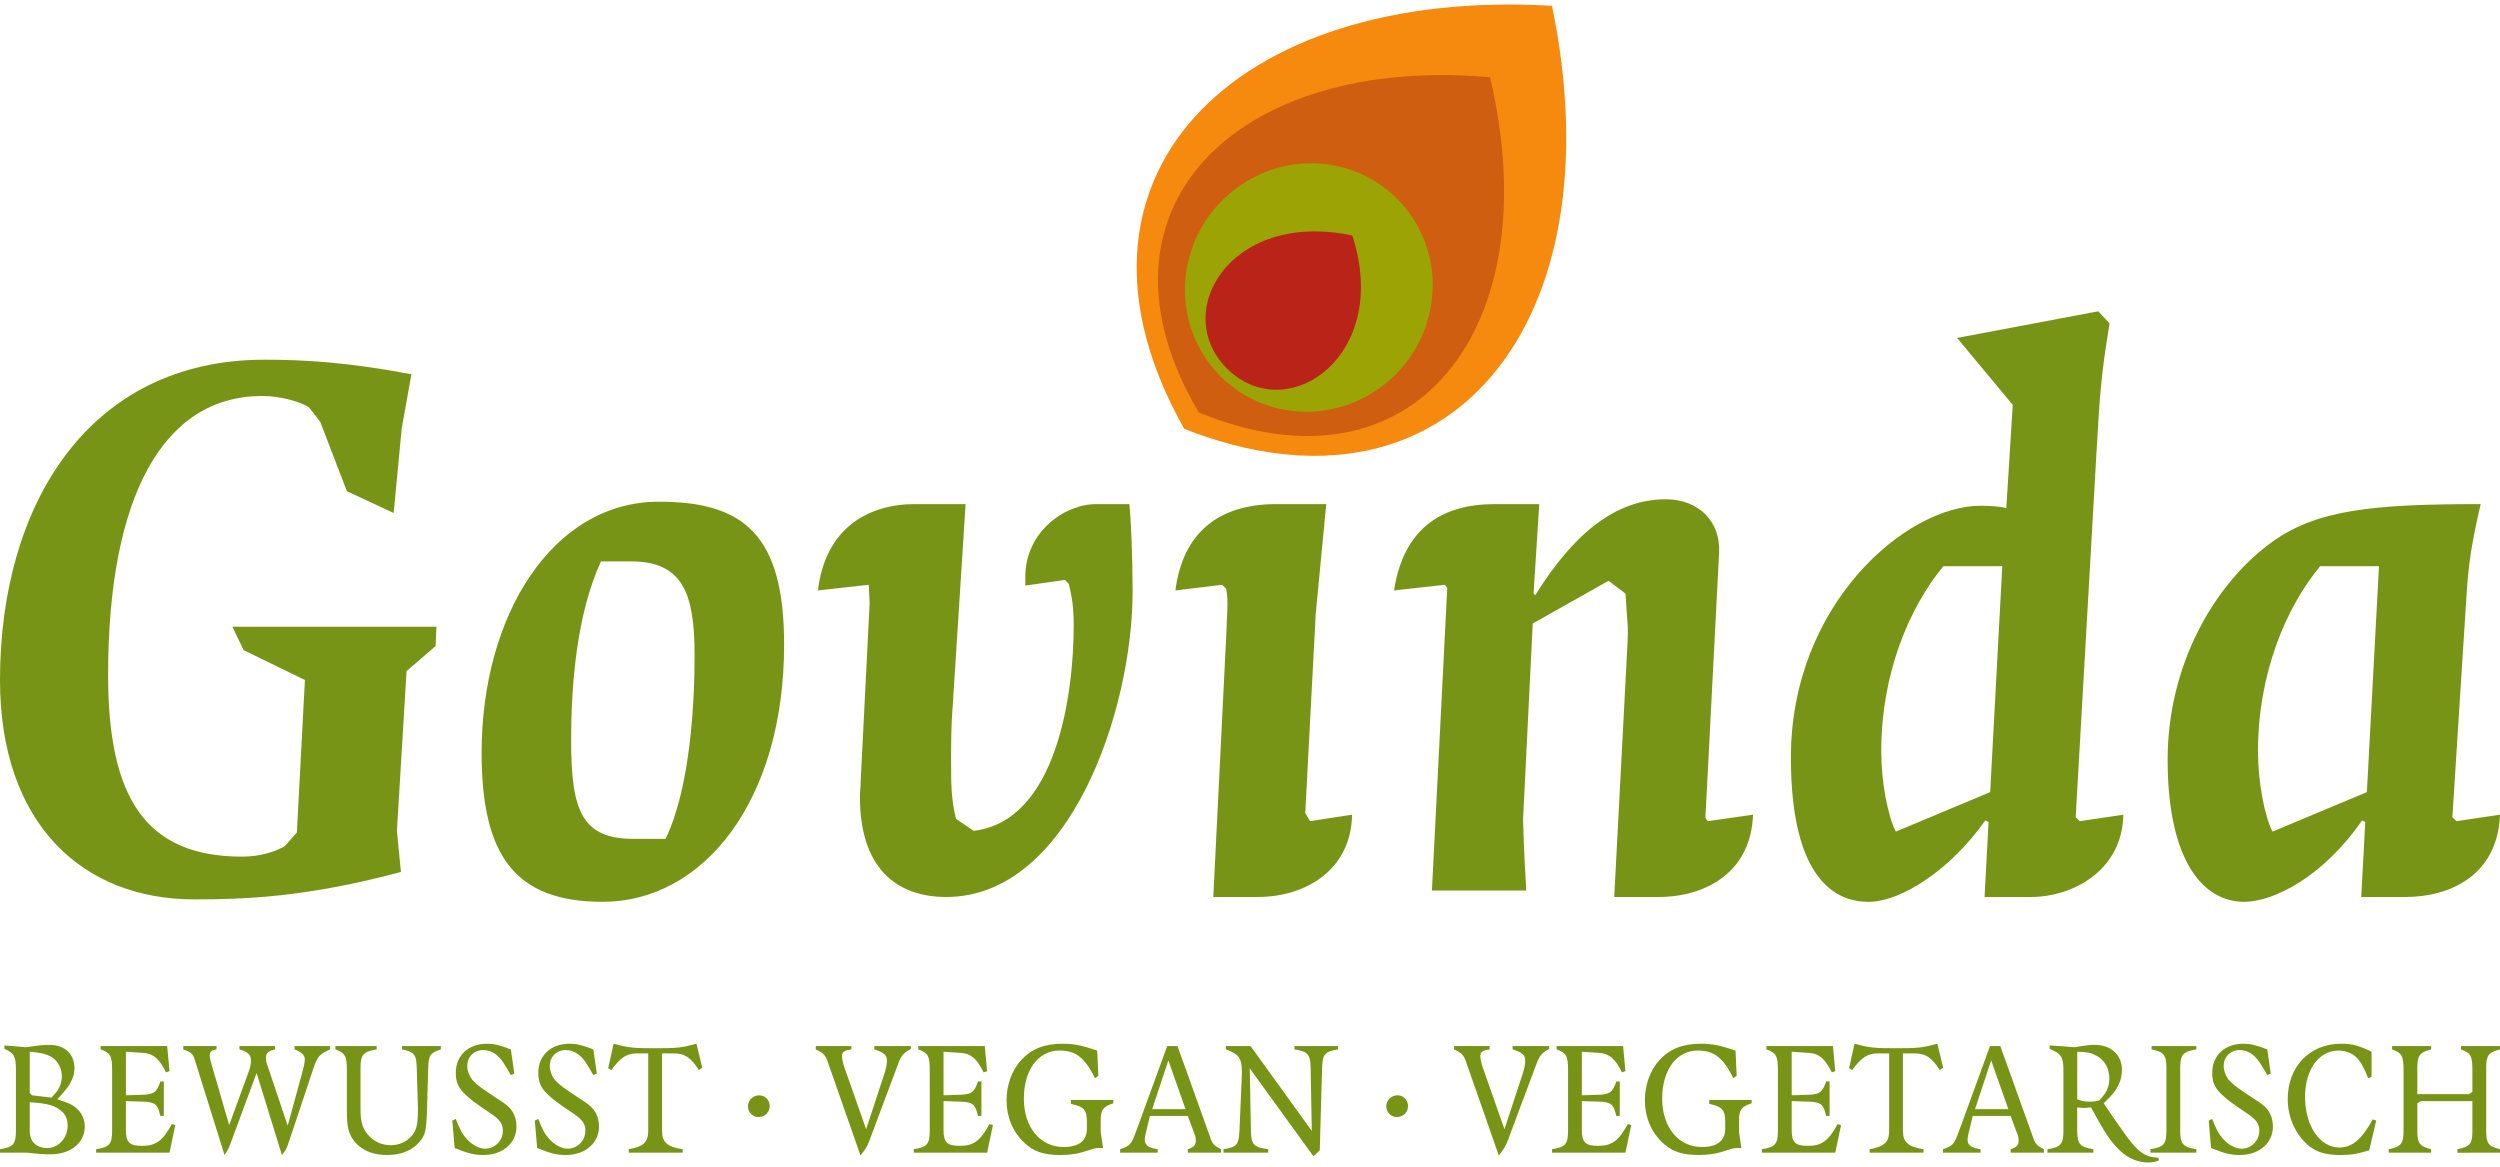
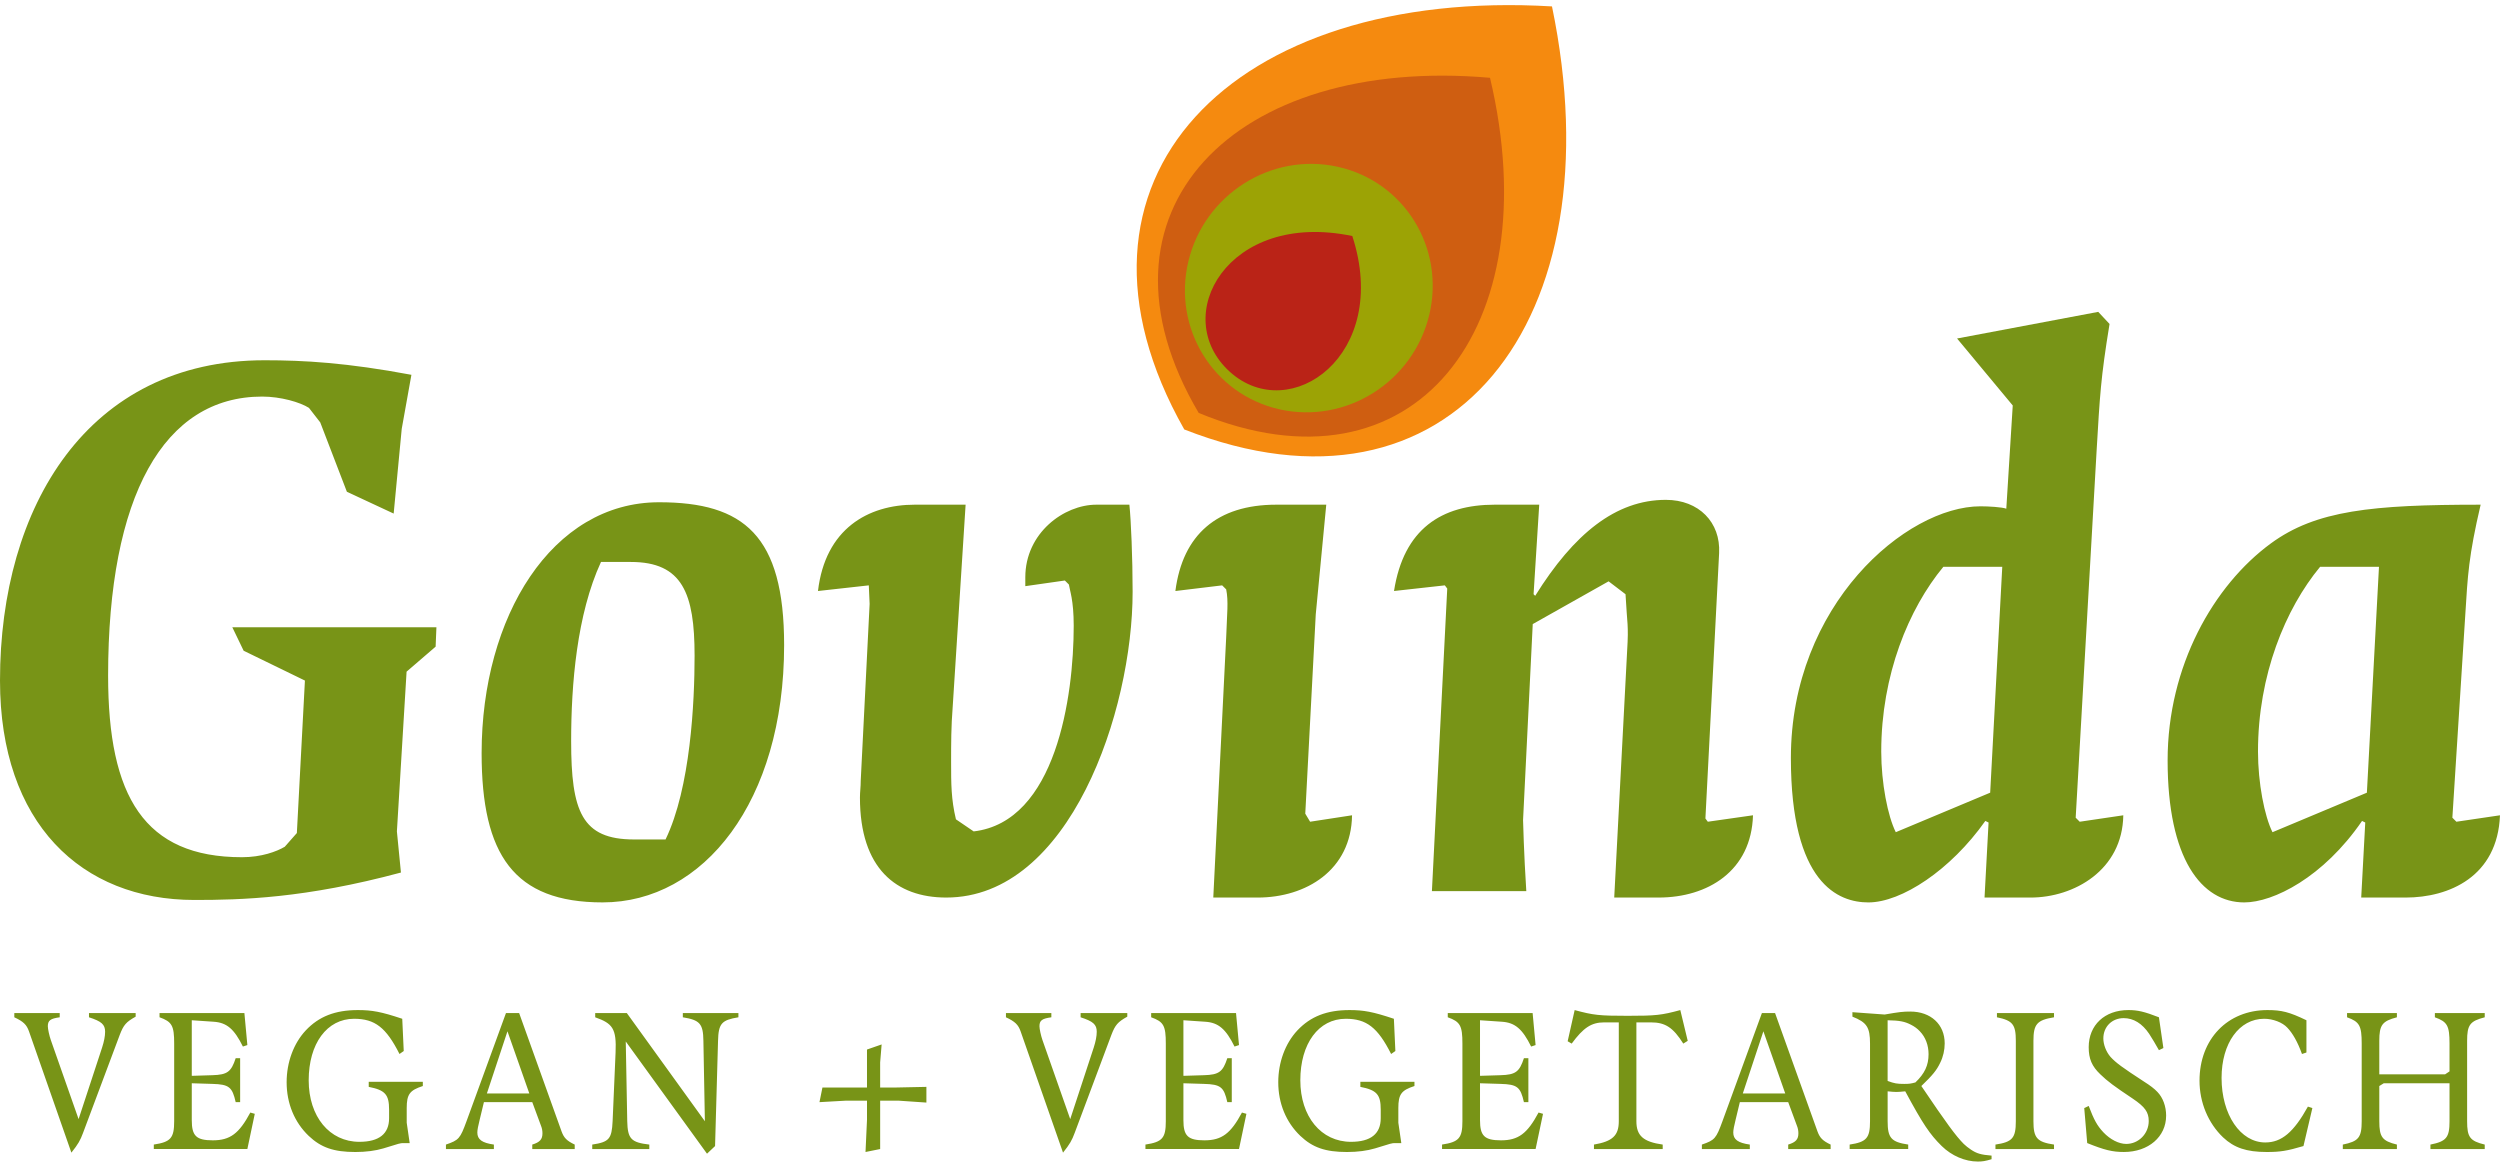
<svg xmlns="http://www.w3.org/2000/svg" width="300" height="140" viewBox="0 0 300 140" version="1.2" id="svg34">
  <defs id="defs5">
    <clipPath id="clip1">
      <path d="m 225,52 h 35.789 V 95 H 225 Z m 0,0" id="path2" />
    </clipPath>
  </defs>
-   <g id="g858" transform="matrix(1.157149,0,0,1.157149,-0.9447026,-0.722599)">
-     <path d="m 161.762,1.23 c -33.094,-1.969 -52.836,17.906 -38.133,43.871 27.652,10.855 44.914,-11.18 38.133,-43.871" id="path23" style="fill:#f58a0f" />
-     <path style="fill:#cf5e11" d="M 155.336,8.633 C 128.855,6.312 112.789,22.477 125.125,43.387 147.465,52.621 161.5,34.691 155.336,8.633" id="path25" />
-     <path style="fill:#9ca305" d="m 133.535,43.02 c 6.898,1.531 13.836,-2.852 15.5,-9.801 1.66,-6.945 -2.582,-13.82 -9.48,-15.355 -6.898,-1.535 -13.836,2.855 -15.5,9.801 -1.66,6.945 2.586,13.82 9.48,15.355" id="path27" />
-     <path style="fill:#ba2317" d="m 141.055,25.043 c -12.945,-2.711 -19.043,8.367 -12.684,14.094 6.207,5.59 16.711,-1.715 12.684,-14.094" id="path29" />
+   <g id="g858" transform="matrix(1.157149,0,0,1.157149,-0.9447021,-0.6543343)">
+     <path style="fill:#f58a0f;fill-opacity:1;fill-rule:nonzero;stroke:none" d="m 161.762,1.23 c -33.094,-1.969 -52.836,17.906 -38.133,43.871 27.652,10.855 44.914,-11.18 38.133,-43.871" id="path23" />
+     <path style="fill:#cf5e11;fill-opacity:1;fill-rule:nonzero;stroke:none" d="M 155.336,8.633 C 128.855,6.312 112.789,22.477 125.125,43.387 147.465,52.621 161.5,34.691 155.336,8.633" id="path25" />
+     <path style="fill:#9ca305;fill-opacity:1;fill-rule:nonzero;stroke:none" d="m 133.535,43.02 c 6.898,1.531 13.836,-2.852 15.5,-9.801 1.66,-6.945 -2.582,-13.82 -9.48,-15.355 -6.898,-1.535 -13.836,2.855 -15.5,9.801 -1.66,6.945 2.586,13.82 9.48,15.355" id="path27" />
+     <path style="fill:#ba2317;fill-opacity:1;fill-rule:nonzero;stroke:none" d="m 141.055,25.043 c -12.945,-2.711 -19.043,8.367 -12.684,14.094 6.207,5.59 16.711,-1.715 12.684,-14.094" id="path29" />
  </g>
-   <path id="path885" style="fill:#789417" d="M 52.37,75.206 H 27.88 l 1.356,2.812 7.354,3.58 -0.967,18.297 -1.451,1.645 c -0.967,0.579 -2.807,1.257 -5.13,1.257 -11.716,0 -16.069,-7.259 -16.069,-21.778 0,-21.588 6.676,-33.499 18.487,-33.499 2.228,0 4.552,0.678 5.614,1.356 l 1.356,1.745 3.196,8.322 5.614,2.617 0.967,-10.166 1.162,-6.486 C 41.626,43.457 36.495,43.163 31.749,43.163 10.55,43.163 1.0014158e-6,60.688 1.0014158e-6,81.598 1.0014158e-6,98.733 9.777,107.927 23.328,107.927 c 5.614,0 13.262,-0.19 24.784,-3.291 l -0.484,-4.936 1.162,-19.17 3.485,-3.001 0.095,-2.323 m 30.981,3.39 c 0,5.614 -0.488,15.875 -3.485,22.072 h -3.779 c -6.292,0 -7.549,-3.386 -7.549,-11.811 0,-6.776 0.678,-15.197 3.58,-21.489 h 3.584 c 6.193,0 7.648,3.774 7.648,11.228 m 10.744,-1.257 c 0,-13.167 -4.841,-17.136 -15.007,-17.136 -12.873,0 -21.294,13.746 -21.294,30.108 0,12.195 3.869,17.909 14.519,17.909 12.1,0 21.782,-12.1 21.782,-30.881 z m 41.82,-6.391 c 0,-4.064 -0.194,-8.615 -0.389,-10.455 h -3.969 c -3.874,0 -8.52,3.39 -8.52,8.715 v 1.062 l 4.746,-0.678 0.484,0.484 c 0.095,0.678 0.579,1.84 0.579,4.94 0,8.516 -2.129,23.523 -12.005,24.684 l -2.129,-1.451 c -0.579,-2.423 -0.579,-4.262 -0.579,-6.875 0,-2.224 0,-4.258 0.194,-6.681 l 1.546,-24.201 h -6.098 c -5.614,0 -10.744,2.906 -11.617,10.36 l 6.098,-0.678 0.099,2.224 -1.067,21.204 c 0,0.773 -0.095,1.356 -0.095,2.03 0,8.52 4.357,12.005 10.356,12.005 14.812,0 22.366,-22.361 22.366,-36.69 m 26.33,26.818 -5.035,0.773 -0.579,-0.967 1.257,-23.911 1.261,-13.167 H 153.146 c -7.065,0 -11.228,3.584 -12.1,10.36 l 5.614,-0.678 0.484,0.484 c 0.289,1.451 0.095,2.902 0,5.709 l -1.55,31.27 h 5.325 c 5.808,0 11.232,-3.291 11.327,-9.872 m 48.112,0 -5.42,0.773 -0.289,-0.389 1.645,-31.849 c 0.19,-3.679 -2.423,-6.387 -6.391,-6.387 -6.003,0 -11.038,4.064 -15.68,11.517 l -0.194,-0.194 0.678,-10.744 h -5.325 c -6.391,0 -10.939,2.906 -12.1,10.36 l 6.098,-0.678 0.289,0.384 -1.84,36.306 h 11.327 c -0.289,-4.452 -0.389,-8.52 -0.389,-8.52 l 1.162,-23.523 9.104,-5.13 2.03,1.546 c 0.194,3.679 0.389,3.584 0.194,6.78 l -1.55,29.62 h 5.325 c 5.908,0 11.133,-3.196 11.327,-9.872 m 29.914,-29.819 -1.451,27.107 -11.327,4.742 c -0.967,-1.935 -1.745,-5.903 -1.745,-9.678 0,-9.198 3.295,-17.136 7.454,-22.171 h 7.069 m 11.327,-14.035 c 0.384,-6.486 0.484,-8.615 1.546,-15.102 l -1.356,-1.455 -16.941,3.196 6.681,8.037 -0.773,12.39 c -0.484,-0.194 -2.129,-0.289 -3.096,-0.289 -8.909,0 -22.754,11.811 -22.754,30.203 0,15.102 5.713,17.33 9.298,17.33 3.969,0 9.872,-3.874 14.035,-9.777 l 0.389,0.19 -0.484,9.004 h 5.519 c 5.225,0 11.034,-3.291 11.133,-9.872 l -5.23,0.773 -0.484,-0.484 z m 33.878,14.035 -1.451,27.107 -11.327,4.742 c -0.967,-1.935 -1.74,-5.903 -1.74,-9.678 0,-9.198 3.291,-17.136 7.454,-22.171 h 7.065 m 10.36,5.713 c 0.289,-4.647 0.389,-6.97 1.84,-13.167 -13.068,0 -19.748,0.678 -25.173,4.647 -6.871,5.035 -12.39,14.713 -12.39,26.04 0,11.811 4.064,17.041 9.198,17.041 3.485,0 9.488,-3.001 14.134,-9.777 l 0.384,0.19 -0.484,9.004 h 5.325 c 5.23,0 11.038,-2.518 11.327,-9.872 l -5.23,0.773 -0.484,-0.484 z" />
-   <path id="path1011" style="font-style:normal;font-variant:normal;font-weight:normal;font-stretch:normal;font-size:19.958px;line-height:1.25;font-family:Quadraat-Regular;-inkscape-font-specification:Quadraat-Regular;letter-spacing:0px;word-spacing:0px;fill:#789417;fill-opacity:1;stroke:none;stroke-width:0.936" d="m 300,138.322 v -0.419 c -1.397,-0.339 -1.657,-0.699 -1.657,-2.195 v -7.564 c 0,-1.497 0.259,-1.856 1.657,-2.215 v -0.399 h -4.69 v 0.399 c 1.178,0.419 1.377,0.798 1.377,2.475 v 2.615 l -0.419,0.279 h -6.187 v -3.153 c 0,-1.497 0.279,-1.856 1.657,-2.215 v -0.399 h -4.69 v 0.399 c 1.178,0.419 1.377,0.798 1.377,2.475 v 7.305 c 0,1.537 -0.299,1.896 -1.776,2.195 v 0.419 h 5.089 v -0.419 c -1.377,-0.339 -1.657,-0.699 -1.657,-2.195 v -3.313 l 0.419,-0.259 h 6.187 v 3.573 c 0,1.537 -0.299,1.896 -1.796,2.195 v 0.419 z m -14.854,-3.852 -0.419,-0.14 c -1.337,2.415 -2.475,3.373 -4.012,3.373 -2.335,0 -4.111,-2.615 -4.111,-6.067 0,-3.273 1.657,-5.568 4.012,-5.568 0.818,0 1.716,0.339 2.175,0.838 0.499,0.519 0.978,1.357 1.377,2.475 l 0.419,-0.14 v -3.034 c -1.617,-0.778 -2.335,-0.958 -3.672,-0.958 -3.752,0 -6.387,2.734 -6.387,6.646 0,2.056 0.818,3.992 2.215,5.329 1.038,0.978 2.195,1.377 4.111,1.377 1.257,0 1.896,-0.1 3.453,-0.559 z m -12.396,0.718 c 0,-0.878 -0.299,-1.696 -0.818,-2.235 -0.279,-0.299 -0.699,-0.619 -1.237,-0.958 -2.116,-1.377 -2.654,-1.776 -3.173,-2.335 -0.419,-0.479 -0.679,-1.178 -0.679,-1.736 0,-1.118 0.818,-1.916 1.916,-1.916 0.918,0 1.736,0.499 2.395,1.477 0.279,0.439 0.599,0.958 0.918,1.537 l 0.419,-0.2 -0.419,-2.894 c -1.377,-0.539 -2.016,-0.679 -2.874,-0.679 -2.235,0 -3.732,1.417 -3.732,3.493 0,1.098 0.299,1.796 1.098,2.555 0.679,0.659 1.297,1.118 3.034,2.275 1.158,0.778 1.517,1.277 1.517,2.116 0,1.197 -0.958,2.155 -2.116,2.155 -0.699,0 -1.517,-0.419 -2.155,-1.098 -0.579,-0.619 -0.878,-1.158 -1.377,-2.475 l -0.419,0.2 0.279,3.293 c 1.637,0.659 2.375,0.838 3.453,0.838 2.315,0 3.972,-1.437 3.972,-3.413 z m -9.189,3.133 v -0.419 c -1.597,-0.239 -1.936,-0.619 -1.936,-2.195 v -7.564 c 0,-1.577 0.339,-1.956 1.936,-2.215 v -0.399 h -5.369 v 0.399 c 1.477,0.299 1.776,0.679 1.776,2.215 v 7.564 c 0,1.577 -0.319,1.956 -1.916,2.195 v 0.419 z m -4.513,0.958 v -0.339 c -0.998,-0.08 -1.397,-0.2 -1.936,-0.559 -0.259,-0.18 -0.499,-0.359 -0.679,-0.539 -0.738,-0.738 -1.637,-1.956 -3.992,-5.449 1.058,-1.018 1.437,-1.477 1.776,-2.195 0.279,-0.559 0.419,-1.197 0.419,-1.816 0,-1.796 -1.317,-2.994 -3.233,-2.994 -0.699,0 -1.038,0.04 -2.415,0.279 l -3.034,-0.22 v 0.419 c 1.357,0.539 1.657,0.998 1.657,2.535 v 7.305 c 0,1.577 -0.319,1.956 -1.916,2.195 v 0.419 h 5.508 v -0.419 c -1.597,-0.239 -1.936,-0.619 -1.936,-2.195 v -2.814 c 0.359,0.04 0.639,0.06 0.818,0.06 0.2,0 0.459,-0.02 0.838,-0.06 1.657,3.074 2.315,4.051 3.433,5.149 0.938,0.918 2.195,1.457 3.393,1.457 0.439,0 0.699,-0.04 1.297,-0.22 z m -5.928,-9.879 c 0,1.038 -0.359,1.816 -1.237,2.654 -0.439,0.12 -0.599,0.14 -1.058,0.14 -0.659,0 -0.918,-0.04 -1.557,-0.279 v -5.708 c 1.138,0.02 1.617,0.12 2.195,0.419 0.319,0.16 0.599,0.359 0.838,0.619 0.539,0.559 0.818,1.317 0.818,2.155 z m -7.852,8.921 v -0.419 c -0.758,-0.359 -1.018,-0.639 -1.237,-1.237 L 240.039,125.529 h -1.237 l -3.712,10.179 c -0.599,1.637 -0.718,1.776 -1.936,2.195 v 0.419 h 4.511 v -0.419 c -1.118,-0.16 -1.557,-0.479 -1.557,-1.138 0,-0.239 0.08,-0.639 0.22,-1.197 l 0.399,-1.657 h 4.55 l 0.818,2.215 c 0.1,0.239 0.14,0.479 0.14,0.718 0,0.559 -0.239,0.838 -0.958,1.058 v 0.419 z m -4.271,-5.229 h -3.992 l 1.936,-5.848 z m -7.813,-4.95 -0.699,-2.894 c -1.776,0.479 -2.295,0.539 -4.95,0.539 -2.694,0 -3.213,-0.06 -4.99,-0.539 l -0.659,2.934 0.379,0.22 c 1.098,-1.497 1.856,-1.996 3.054,-1.996 h 1.377 v 9.3 c 0,1.337 -0.579,1.896 -2.335,2.195 v 0.419 h 6.466 v -0.419 c -1.836,-0.259 -2.475,-0.838 -2.475,-2.195 v -9.3 h 1.377 c 1.337,0 2.076,0.479 3.034,1.996 z m -12.253,6.866 -0.419,-0.12 c -1.058,1.976 -1.896,2.615 -3.533,2.615 -1.557,0 -1.976,-0.419 -1.976,-1.896 v -3.473 l 1.936,0.06 c 1.577,0.04 1.876,0.299 2.195,1.716 h 0.419 v -4.131 h -0.419 c -0.419,1.277 -0.778,1.557 -2.195,1.597 l -1.936,0.06 v -5.229 l 2.056,0.14 c 1.237,0.08 1.936,0.679 2.754,2.335 l 0.419,-0.14 -0.279,-3.014 h -7.983 v 0.399 c 1.178,0.419 1.377,0.798 1.377,2.475 v 7.305 c 0,1.577 -0.319,1.956 -1.916,2.195 v 0.419 h 8.802 z m -10.733,-2.615 v -0.399 h -5.089 v 0.479 c 1.537,0.299 1.916,0.719 1.916,2.136 v 0.818 c 0,1.457 -0.938,2.215 -2.794,2.215 -2.814,0 -4.77,-2.375 -4.77,-5.788 0,-3.453 1.716,-5.788 4.271,-5.788 1.956,0 3.014,0.818 4.271,3.313 l 0.399,-0.279 -0.14,-3.034 c -1.976,-0.659 -2.834,-0.818 -4.171,-0.818 -2.136,0 -3.672,0.599 -4.91,1.916 -1.138,1.217 -1.796,2.994 -1.796,4.87 0,1.996 0.738,3.772 2.076,5.049 1.158,1.098 2.355,1.517 4.391,1.517 0.998,0 1.896,-0.12 2.634,-0.339 1.517,-0.479 1.617,-0.499 1.856,-0.499 h 0.619 l -0.279,-1.916 v -1.377 c 0,-1.297 0.279,-1.676 1.517,-2.076 z m -14.448,2.615 -0.419,-0.12 c -1.058,1.976 -1.896,2.615 -3.533,2.615 -1.557,0 -1.976,-0.419 -1.976,-1.896 v -3.473 l 1.936,0.06 c 1.577,0.04 1.876,0.299 2.195,1.716 h 0.419 v -4.131 h -0.419 c -0.419,1.277 -0.778,1.557 -2.195,1.597 l -1.936,0.06 v -5.229 l 2.056,0.14 c 1.237,0.08 1.936,0.679 2.754,2.335 l 0.419,-0.14 -0.279,-3.014 h -7.983 v 0.399 c 1.178,0.419 1.377,0.798 1.377,2.475 v 7.305 c 0,1.577 -0.319,1.956 -1.916,2.195 v 0.419 h 8.802 z m -9.847,-9.141 v -0.339 h -4.391 v 0.399 c 1.178,0.379 1.517,0.679 1.517,1.357 0,0.419 -0.1,0.918 -0.279,1.477 l -2.215,6.746 -2.615,-7.444 c -0.14,-0.399 -0.279,-1.038 -0.279,-1.297 0,-0.539 0.239,-0.718 1.118,-0.838 v -0.399 h -4.271 v 0.399 c 0.858,0.399 1.158,0.699 1.377,1.317 l 3.992,11.416 c 0.639,-0.798 0.838,-1.158 1.098,-1.856 l 3.453,-9.221 c 0.359,-0.938 0.599,-1.217 1.497,-1.716 z m -16.936,6.866 c 0,-0.718 -0.559,-1.297 -1.257,-1.297 -0.758,0 -1.357,0.599 -1.357,1.317 0,0.718 0.559,1.297 1.257,1.297 0.758,0 1.357,-0.579 1.357,-1.317 z m -8.399,-6.806 v -0.399 h -5.229 v 0.399 c 1.597,0.259 1.916,0.599 1.936,2.215 l 0.14,7.564 -7.345,-10.179 h -2.974 v 0.399 c 1.637,0.579 2.016,1.058 1.916,3.313 l -0.279,6.466 c -0.08,1.657 -0.319,1.956 -1.916,2.195 v 0.419 h 5.369 v -0.419 c -1.716,-0.2 -2.036,-0.539 -2.076,-2.195 l -0.14,-7.504 7.644,10.558 0.758,-0.718 0.279,-9.899 c 0.04,-1.637 0.339,-1.956 1.916,-2.215 z m -14.039,12.394 v -0.419 c -0.758,-0.359 -1.018,-0.639 -1.237,-1.237 l -3.992,-11.137 h -1.237 l -3.712,10.179 c -0.599,1.637 -0.718,1.776 -1.936,2.195 v 0.419 h 4.511 v -0.419 c -1.118,-0.16 -1.557,-0.479 -1.557,-1.138 0,-0.239 0.08,-0.639 0.22,-1.197 l 0.399,-1.657 h 4.55 l 0.818,2.215 c 0.1,0.239 0.14,0.479 0.14,0.718 0,0.559 -0.239,0.838 -0.958,1.058 v 0.419 z m -4.271,-5.229 h -3.992 l 1.936,-5.848 z m -8.658,-0.699 v -0.399 h -5.089 v 0.479 c 1.537,0.299 1.916,0.719 1.916,2.136 v 0.818 c 0,1.457 -0.938,2.215 -2.794,2.215 -2.814,0 -4.77,-2.375 -4.77,-5.788 0,-3.453 1.716,-5.788 4.271,-5.788 1.956,0 3.014,0.818 4.271,3.313 l 0.399,-0.279 -0.14,-3.034 c -1.976,-0.659 -2.834,-0.818 -4.171,-0.818 -2.136,0 -3.672,0.599 -4.91,1.916 -1.138,1.217 -1.796,2.994 -1.796,4.87 0,1.996 0.738,3.772 2.076,5.049 1.158,1.098 2.355,1.517 4.391,1.517 0.998,0 1.896,-0.12 2.634,-0.339 1.517,-0.479 1.617,-0.499 1.856,-0.499 h 0.619 l -0.279,-1.916 v -1.377 c 0,-1.297 0.279,-1.676 1.517,-2.076 z m -14.448,2.615 -0.419,-0.12 c -1.058,1.976 -1.896,2.615 -3.533,2.615 -1.557,0 -1.976,-0.419 -1.976,-1.896 v -3.473 l 1.936,0.06 c 1.577,0.04 1.876,0.299 2.195,1.716 h 0.419 v -4.131 h -0.419 c -0.419,1.277 -0.778,1.557 -2.195,1.597 l -1.936,0.06 v -5.229 l 2.056,0.14 c 1.237,0.08 1.936,0.679 2.754,2.335 l 0.419,-0.14 -0.279,-3.014 h -7.983 v 0.399 c 1.178,0.419 1.377,0.798 1.377,2.475 v 7.305 c 0,1.577 -0.319,1.956 -1.916,2.195 v 0.419 h 8.802 z m -9.847,-9.141 v -0.339 h -4.391 v 0.399 c 1.178,0.379 1.517,0.679 1.517,1.357 0,0.419 -0.1,0.918 -0.279,1.477 l -2.215,6.746 -2.615,-7.444 c -0.14,-0.399 -0.279,-1.038 -0.279,-1.297 0,-0.539 0.239,-0.718 1.118,-0.838 v -0.399 h -4.271 v 0.399 c 0.858,0.399 1.158,0.699 1.377,1.317 l 3.992,11.416 c 0.639,-0.798 0.838,-1.158 1.098,-1.856 l 3.453,-9.221 c 0.359,-0.938 0.599,-1.217 1.497,-1.716 z m -16.936,6.866 c 0,-0.718 -0.559,-1.297 -1.257,-1.297 -0.758,0 -1.357,0.599 -1.357,1.317 0,0.718 0.559,1.297 1.257,1.297 0.758,0 1.357,-0.579 1.357,-1.317 z m -8.093,-4.59 -0.699,-2.894 c -1.776,0.479 -2.295,0.539 -4.95,0.539 -2.694,0 -3.213,-0.06 -4.99,-0.539 l -0.659,2.934 0.379,0.22 c 1.098,-1.497 1.856,-1.996 3.054,-1.996 h 1.377 v 9.3 c 0,1.337 -0.579,1.896 -2.335,2.195 v 0.419 h 6.466 v -0.419 c -1.836,-0.259 -2.475,-0.838 -2.475,-2.195 v -9.3 h 1.377 c 1.337,0 2.076,0.479 3.034,1.996 z m -12.396,7.045 c 0,-0.878 -0.299,-1.696 -0.818,-2.235 -0.279,-0.299 -0.699,-0.619 -1.237,-0.958 -2.116,-1.377 -2.654,-1.776 -3.173,-2.335 -0.419,-0.479 -0.679,-1.178 -0.679,-1.736 0,-1.118 0.818,-1.916 1.916,-1.916 0.918,0 1.736,0.499 2.395,1.477 0.279,0.439 0.599,0.958 0.918,1.537 l 0.419,-0.2 -0.419,-2.894 c -1.377,-0.539 -2.016,-0.679 -2.874,-0.679 -2.235,0 -3.732,1.417 -3.732,3.493 0,1.098 0.299,1.796 1.098,2.555 0.679,0.659 1.297,1.118 3.034,2.275 1.158,0.778 1.517,1.277 1.517,2.116 0,1.197 -0.958,2.155 -2.116,2.155 -0.699,0 -1.517,-0.419 -2.155,-1.098 -0.579,-0.619 -0.878,-1.158 -1.377,-2.475 l -0.419,0.2 0.279,3.293 c 1.637,0.659 2.375,0.838 3.453,0.838 2.315,0 3.972,-1.437 3.972,-3.413 z m -9.901,0 c 0,-0.878 -0.299,-1.696 -0.818,-2.235 -0.279,-0.299 -0.699,-0.619 -1.237,-0.958 -2.116,-1.377 -2.654,-1.776 -3.173,-2.335 -0.419,-0.479 -0.679,-1.178 -0.679,-1.736 0,-1.118 0.818,-1.916 1.916,-1.916 0.918,0 1.736,0.499 2.395,1.477 0.279,0.439 0.599,0.958 0.918,1.537 l 0.419,-0.2 -0.419,-2.894 c -1.377,-0.539 -2.016,-0.679 -2.874,-0.679 -2.235,0 -3.732,1.417 -3.732,3.493 0,1.098 0.299,1.796 1.098,2.555 0.679,0.659 1.297,1.118 3.034,2.275 1.158,0.778 1.517,1.277 1.517,2.116 0,1.197 -0.958,2.155 -2.116,2.155 -0.699,0 -1.517,-0.419 -2.155,-1.098 -0.579,-0.619 -0.878,-1.158 -1.377,-2.475 l -0.419,0.2 0.279,3.293 c 1.637,0.659 2.375,0.838 3.453,0.838 2.315,0 3.972,-1.437 3.972,-3.413 z m -9.077,-9.261 v -0.399 h -4.67 v 0.399 c 1.477,0.299 1.736,0.619 1.776,2.215 l 0.14,4.67 v 0.459 c 0,1.716 -0.18,2.415 -0.818,3.113 -0.619,0.679 -1.477,1.038 -2.435,1.038 -0.978,0 -1.836,-0.339 -2.535,-1.038 -0.798,-0.798 -1.098,-1.637 -1.098,-3.213 v -5.029 c 0,-1.577 0.339,-1.956 1.936,-2.215 v -0.399 h -4.95 v 0.399 c 1.158,0.419 1.377,0.798 1.377,2.475 v 4.99 c 0,1.676 0.16,2.455 0.679,3.253 0.279,0.439 0.659,0.838 1.098,1.118 0.818,0.559 1.836,0.838 3.034,0.838 1.517,0 2.754,-0.439 3.573,-1.237 1.038,-1.018 1.158,-1.477 1.237,-4.411 l 0.14,-4.81 c 0.04,-1.497 0.259,-1.816 1.517,-2.215 z m -13.287,0 v -0.399 h -4.271 v 0.399 c 0.838,0.319 1.237,0.699 1.237,1.197 0,0.319 -0.14,0.978 -0.419,1.976 l -1.637,5.987 -2.495,-7.424 c -0.1,-0.279 -0.12,-0.519 -0.12,-0.738 0,-0.539 0.299,-0.818 1.098,-0.998 v -0.399 h -4.271 v 0.399 c 1.018,0.299 1.377,0.659 1.377,1.337 0,0.399 -0.1,0.858 -0.279,1.357 l -2.335,6.387 -2.195,-7.564 c -0.1,-0.319 -0.14,-0.599 -0.14,-0.818 0,-0.399 0.22,-0.599 0.818,-0.699 v -0.399 h -3.992 v 0.399 c 0.898,0.299 1.158,0.519 1.377,1.237 l 3.573,11.436 c 0.359,-0.519 0.479,-0.738 0.699,-1.317 l 3.153,-8.522 3.034,9.839 c 0.479,-0.579 0.579,-0.778 0.818,-1.517 l 2.994,-8.961 c 0.439,-1.317 0.699,-1.617 1.976,-2.195 z m -18.579,9.081 -0.419,-0.12 c -1.058,1.976 -1.896,2.615 -3.533,2.615 -1.557,0 -1.976,-0.419 -1.976,-1.896 v -3.473 l 1.936,0.06 c 1.577,0.04 1.876,0.299 2.195,1.716 h 0.419 v -4.131 H 19.242 c -0.419,1.277 -0.778,1.557 -2.195,1.597 l -1.936,0.06 v -5.229 l 2.056,0.14 c 1.237,0.08 1.936,0.679 2.754,2.335 l 0.419,-0.14 -0.279,-3.014 h -7.983 v 0.399 c 1.178,0.419 1.377,0.798 1.377,2.475 v 7.305 c 0,1.577 -0.319,1.956 -1.916,2.195 v 0.419 h 8.802 z m -10.86,0.16 c 0,-1.098 -0.619,-2.096 -1.657,-2.634 -0.359,-0.18 -0.619,-0.279 -1.637,-0.619 1.118,-1.217 1.477,-1.696 1.776,-2.395 0.18,-0.419 0.279,-0.878 0.279,-1.357 0,-1.676 -1.178,-2.774 -2.954,-2.774 -0.818,0 -1.118,0.02 -2.834,0.279 l -2.615,-0.22 v 0.419 c 1.178,0.519 1.377,0.898 1.377,2.535 v 7.305 c 0,1.577 -0.319,1.956 -1.916,2.195 v 0.419 H 3.293 c 1.118,0.14 2.036,0.2 2.734,0.2 2.455,0 4.151,-1.377 4.151,-3.353 z m -2.056,-0.1 c 0,1.477 -1.098,2.694 -2.435,2.694 -1.337,0 -2.116,-0.758 -2.116,-2.056 v -3.433 c 2.155,0.12 3.074,0.399 3.852,1.098 0.459,0.419 0.699,0.978 0.699,1.696 z m -0.699,-5.908 c 0,0.619 -0.2,1.237 -0.539,1.736 -0.18,0.239 -0.419,0.519 -0.699,0.818 l -2.335,-0.279 -0.279,-0.279 v -4.95 c 1.657,0.14 2.395,0.379 3.034,0.958 0.519,0.499 0.818,1.217 0.818,1.996 z" />
+   <path id="path967" d="m 298.167,137.884 v -0.535 c -1.782,-0.433 -2.113,-0.891 -2.113,-2.8 V 124.901 c 0,-1.909 0.331,-2.368 2.113,-2.826 v -0.509 h -5.982 v 0.509 c 1.502,0.535 1.757,1.018 1.757,3.157 v 3.335 l -0.535,0.356 h -7.892 V 124.901 c 0,-1.909 0.356,-2.368 2.113,-2.826 v -0.509 h -5.982 v 0.509 c 1.502,0.535 1.757,1.018 1.757,3.157 v 9.317 c 0,1.96 -0.382,2.418 -2.266,2.8 v 0.535 h 6.492 v -0.535 c -1.757,-0.433 -2.113,-0.891 -2.113,-2.8 v -4.226 l 0.535,-0.331 h 7.892 v 4.557 c 0,1.96 -0.382,2.418 -2.291,2.8 v 0.535 z m -20.683,-4.913 -0.535,-0.178 c -1.706,3.08 -3.157,4.302 -5.117,4.302 -2.979,0 -5.244,-3.335 -5.244,-7.739 0,-4.175 2.113,-7.103 5.117,-7.103 1.044,0 2.189,0.433 2.775,1.069 0.636,0.662 1.247,1.731 1.757,3.157 l 0.535,-0.178 v -3.87 c -2.062,-0.993 -2.979,-1.222 -4.684,-1.222 -4.786,0 -8.146,3.488 -8.146,8.477 0,2.622 1.044,5.091 2.826,6.797 1.324,1.247 2.8,1.757 5.244,1.757 1.604,0 2.418,-0.127 4.404,-0.713 z m -17.547,0.916 c 0,-1.12 -0.382,-2.164 -1.044,-2.851 -0.356,-0.382 -0.891,-0.789 -1.578,-1.222 -2.698,-1.757 -3.386,-2.266 -4.048,-2.979 -0.535,-0.611 -0.866,-1.502 -0.866,-2.215 0,-1.426 1.044,-2.444 2.444,-2.444 1.171,0 2.215,0.636 3.055,1.884 0.356,0.56 0.764,1.222 1.171,1.96 l 0.535,-0.255 -0.535,-3.691 c -1.757,-0.687 -2.571,-0.866 -3.666,-0.866 -2.851,0 -4.761,1.807 -4.761,4.455 0,1.4 0.382,2.291 1.4,3.259 0.866,0.84 1.655,1.426 3.869,2.902 1.477,0.993 1.935,1.629 1.935,2.698 0,1.527 -1.222,2.749 -2.698,2.749 -0.891,0 -1.935,-0.535 -2.749,-1.4 -0.738,-0.789 -1.12,-1.477 -1.757,-3.157 l -0.535,0.255 0.356,4.2 c 2.087,0.84 3.029,1.069 4.404,1.069 2.953,0 5.066,-1.833 5.066,-4.353 z m -13.456,3.997 v -0.535 c -2.037,-0.305 -2.469,-0.789 -2.469,-2.8 V 124.901 c 0,-2.011 0.433,-2.495 2.469,-2.826 v -0.509 h -6.848 v 0.509 c 1.884,0.382 2.266,0.866 2.266,2.826 v 9.648 c 0,2.011 -0.407,2.495 -2.444,2.8 v 0.535 z m -7.493,1.222 v -0.433 c -1.273,-0.102 -1.782,-0.255 -2.469,-0.713 -0.331,-0.229 -0.636,-0.458 -0.866,-0.687 -0.942,-0.942 -2.087,-2.495 -5.091,-6.95 1.349,-1.298 1.833,-1.884 2.266,-2.8 0.356,-0.713 0.535,-1.527 0.535,-2.317 0,-2.291 -1.68,-3.819 -4.124,-3.819 -0.891,0 -1.324,0.051 -3.08,0.356 l -3.869,-0.28 v 0.535 c 1.731,0.687 2.113,1.273 2.113,3.233 v 9.317 c 0,2.011 -0.407,2.495 -2.444,2.8 v 0.535 h 7.026 v -0.535 c -2.037,-0.305 -2.469,-0.789 -2.469,-2.8 v -3.589 c 0.458,0.051 0.815,0.076 1.044,0.076 0.255,0 0.586,-0.025 1.069,-0.076 2.113,3.92 2.953,5.168 4.379,6.568 1.196,1.171 2.8,1.858 4.328,1.858 0.56,0 0.891,-0.051 1.655,-0.28 z m -7.561,-12.601 c 0,1.324 -0.458,2.317 -1.578,3.386 -0.56,0.153 -0.764,0.178 -1.349,0.178 -0.84,0 -1.171,-0.051 -1.986,-0.356 v -7.281 c 1.451,0.025 2.062,0.153 2.8,0.535 0.407,0.204 0.764,0.458 1.069,0.789 0.687,0.713 1.044,1.68 1.044,2.749 z m -11.751,11.379 v -0.535 c -0.967,-0.458 -1.298,-0.815 -1.578,-1.578 l -5.091,-14.205 h -1.578 l -4.735,12.983 c -0.764,2.087 -0.916,2.266 -2.469,2.8 v 0.535 h 5.753 v -0.535 c -1.426,-0.204 -1.986,-0.611 -1.986,-1.451 0,-0.305 0.102,-0.815 0.28,-1.527 l 0.509,-2.113 h 5.804 l 1.044,2.826 c 0.127,0.305 0.178,0.611 0.178,0.916 0,0.713 -0.305,1.069 -1.222,1.349 v 0.535 z m -5.448,-6.67 h -5.091 l 2.469,-7.459 z m -11.701,-6.313 -0.891,-3.691 c -2.266,0.611 -2.928,0.687 -6.313,0.687 -3.437,0 -4.099,-0.076 -6.364,-0.687 l -0.84,3.742 0.484,0.28 c 1.4,-1.909 2.368,-2.546 3.895,-2.546 h 1.757 v 11.863 c 0,1.706 -0.738,2.418 -2.979,2.8 v 0.535 h 8.248 v -0.535 c -2.342,-0.331 -3.157,-1.069 -3.157,-2.8 v -11.863 h 1.757 c 1.706,0 2.648,0.611 3.87,2.546 z m -17.365,8.757 -0.535,-0.153 c -1.349,2.52 -2.418,3.335 -4.506,3.335 -1.986,0 -2.52,-0.535 -2.52,-2.418 v -4.43 l 2.469,0.076 c 2.011,0.051 2.393,0.382 2.8,2.189 h 0.535 v -5.27 h -0.535 c -0.535,1.629 -0.993,1.986 -2.8,2.037 l -2.469,0.076 v -6.67 l 2.622,0.178 c 1.578,0.102 2.469,0.866 3.513,2.978 l 0.535,-0.178 -0.356,-3.844 h -10.183 v 0.509 c 1.502,0.535 1.757,1.018 1.757,3.157 v 9.317 c 0,2.011 -0.407,2.495 -2.444,2.8 v 0.535 h 11.227 z m -15.427,-3.335 v -0.509 h -6.492 v 0.611 c 1.96,0.382 2.444,0.916 2.444,2.724 v 1.044 c 0,1.858 -1.196,2.826 -3.564,2.826 -3.589,0 -6.084,-3.029 -6.084,-7.383 0,-4.404 2.189,-7.383 5.448,-7.383 2.495,0 3.844,1.044 5.448,4.226 l 0.509,-0.356 -0.178,-3.87 c -2.52,-0.84 -3.615,-1.044 -5.321,-1.044 -2.724,0 -4.684,0.764 -6.263,2.444 -1.451,1.553 -2.291,3.819 -2.291,6.212 0,2.546 0.942,4.811 2.648,6.441 1.477,1.4 3.004,1.935 5.601,1.935 1.273,0 2.418,-0.153 3.36,-0.433 1.935,-0.611 2.062,-0.636 2.368,-0.636 h 0.789 l -0.356,-2.444 v -1.757 c 0,-1.655 0.356,-2.138 1.935,-2.648 z m -20.165,3.335 -0.535,-0.153 c -1.349,2.52 -2.418,3.335 -4.506,3.335 -1.986,0 -2.52,-0.535 -2.52,-2.418 v -4.43 l 2.469,0.076 c 2.011,0.051 2.393,0.382 2.8,2.189 h 0.535 v -5.27 h -0.535 c -0.535,1.629 -0.993,1.986 -2.8,2.037 l -2.469,0.076 v -6.67 l 2.622,0.178 c 1.578,0.102 2.469,0.866 3.513,2.978 l 0.535,-0.178 -0.356,-3.844 h -10.183 v 0.509 c 1.502,0.535 1.757,1.018 1.757,3.157 v 9.317 c 0,2.011 -0.407,2.495 -2.444,2.8 v 0.535 h 11.227 z m -14.295,-11.659 v -0.433 h -5.601 v 0.509 c 1.502,0.484 1.935,0.866 1.935,1.731 0,0.535 -0.127,1.171 -0.356,1.884 l -2.826,8.605 -3.335,-9.496 c -0.178,-0.509 -0.356,-1.324 -0.356,-1.655 0,-0.687 0.305,-0.916 1.426,-1.069 v -0.509 h -5.448 v 0.509 c 1.095,0.509 1.477,0.891 1.757,1.68 l 5.091,14.562 c 0.815,-1.018 1.069,-1.477 1.4,-2.368 l 4.404,-11.761 c 0.458,-1.196 0.764,-1.553 1.909,-2.189 z m -24.107,10.31 v -1.884 l -3.615,0.076 h -1.935 v -3.004 l 0.178,-2.164 -1.757,0.611 v 4.557 h -5.346 l -0.356,1.757 3.157,-0.178 h 2.546 v 2.291 l -0.178,3.869 1.757,-0.356 v -5.804 h 2.215 z M 88.609,122.075 v -0.509 h -6.67 v 0.509 c 2.037,0.331 2.444,0.764 2.469,2.826 l 0.178,9.648 -9.368,-12.983 h -3.793 v 0.509 c 2.087,0.738 2.571,1.349 2.444,4.226 l -0.356,8.248 c -0.102,2.113 -0.407,2.495 -2.444,2.8 v 0.535 h 6.848 v -0.535 c -2.189,-0.255 -2.597,-0.687 -2.648,-2.8 l -0.178,-9.572 9.75,13.467 0.967,-0.916 0.356,-12.627 c 0.051,-2.087 0.433,-2.495 2.444,-2.826 z m -19.643,15.809 v -0.535 c -0.967,-0.458 -1.298,-0.815 -1.578,-1.578 L 62.296,121.566 H 60.717 L 55.982,134.549 c -0.764,2.087 -0.916,2.266 -2.469,2.8 v 0.535 h 5.753 v -0.535 c -1.426,-0.204 -1.986,-0.611 -1.986,-1.451 0,-0.305 0.102,-0.815 0.28,-1.527 l 0.509,-2.113 h 5.804 l 1.044,2.826 c 0.127,0.305 0.178,0.611 0.178,0.916 0,0.713 -0.305,1.069 -1.222,1.349 v 0.535 z m -5.448,-6.67 H 58.426 l 2.469,-7.459 z m -12.779,-0.891 v -0.509 h -6.492 v 0.611 c 1.96,0.382 2.444,0.916 2.444,2.724 v 1.044 c 0,1.858 -1.196,2.826 -3.564,2.826 -3.589,0 -6.084,-3.029 -6.084,-7.383 0,-4.404 2.189,-7.383 5.448,-7.383 2.495,0 3.844,1.044 5.448,4.226 l 0.509,-0.356 -0.178,-3.87 c -2.52,-0.84 -3.615,-1.044 -5.321,-1.044 -2.724,0 -4.684,0.764 -6.262,2.444 -1.451,1.553 -2.291,3.819 -2.291,6.212 0,2.546 0.942,4.811 2.648,6.441 1.477,1.4 3.004,1.935 5.601,1.935 1.273,0 2.418,-0.153 3.36,-0.433 1.935,-0.611 2.062,-0.636 2.368,-0.636 h 0.789 l -0.356,-2.444 v -1.757 c 0,-1.655 0.356,-2.138 1.935,-2.648 z m -20.165,3.335 -0.535,-0.153 c -1.349,2.52 -2.418,3.335 -4.506,3.335 -1.986,0 -2.52,-0.535 -2.52,-2.418 v -4.43 l 2.469,0.076 c 2.011,0.051 2.393,0.382 2.8,2.189 h 0.535 v -5.27 h -0.535 c -0.535,1.629 -0.993,1.986 -2.8,2.037 l -2.469,0.076 v -6.67 l 2.622,0.178 c 1.578,0.102 2.469,0.866 3.513,2.978 l 0.535,-0.178 -0.356,-3.844 H 19.144 v 0.509 c 1.502,0.535 1.757,1.018 1.757,3.157 v 9.317 c 0,2.011 -0.407,2.495 -2.444,2.8 v 0.535 H 29.683 Z M 16.279,121.999 v -0.433 h -5.601 v 0.509 c 1.502,0.484 1.935,0.866 1.935,1.731 0,0.535 -0.127,1.171 -0.356,1.884 l -2.826,8.605 -3.335,-9.496 c -0.178,-0.509 -0.356,-1.324 -0.356,-1.655 0,-0.687 0.305,-0.916 1.426,-1.069 v -0.509 h -5.448 v 0.509 c 1.095,0.509 1.477,0.891 1.757,1.68 L 8.565,138.317 c 0.815,-1.018 1.069,-1.477 1.4,-2.368 L 14.369,124.188 c 0.458,-1.196 0.764,-1.553 1.909,-2.189 z M 295.837,73.729 c 0.289,-4.647 0.389,-6.97 1.84,-13.167 -13.068,0 -19.748,0.678 -25.173,4.647 -6.871,5.035 -12.39,14.713 -12.39,26.04 0,11.811 4.064,17.041 9.198,17.041 3.485,0 9.488,-3.001 14.134,-9.777 l 0.384,0.19 -0.484,9.004 h 5.325 c 5.23,0 11.038,-2.518 11.327,-9.872 l -5.23,0.773 -0.484,-0.484 z m -10.36,-5.713 -1.451,27.107 -11.327,4.742 c -0.967,-1.935 -1.74,-5.903 -1.74,-9.678 0,-9.198 3.291,-17.136 7.454,-22.171 h 7.065 M 251.599,53.98 c 0.384,-6.486 0.484,-8.615 1.546,-15.102 l -1.356,-1.455 -16.941,3.196 6.681,8.037 -0.773,12.39 c -0.484,-0.194 -2.129,-0.289 -3.096,-0.289 -8.909,0 -22.754,11.811 -22.754,30.203 0,15.102 5.713,17.33 9.298,17.33 3.969,0 9.872,-3.874 14.035,-9.777 l 0.389,0.19 -0.484,9.004 h 5.519 c 5.225,0 11.034,-3.291 11.133,-9.872 l -5.23,0.773 -0.484,-0.484 z m -11.327,14.035 -1.451,27.107 -11.327,4.742 c -0.967,-1.935 -1.745,-5.903 -1.745,-9.678 0,-9.198 3.295,-17.136 7.454,-22.171 h 7.069 m -29.914,29.819 -5.42,0.773 -0.289,-0.389 1.645,-31.849 c 0.19,-3.679 -2.423,-6.387 -6.391,-6.387 -6.003,0 -11.038,4.064 -15.68,11.517 l -0.194,-0.194 0.678,-10.744 h -5.325 c -6.391,0 -10.939,2.906 -12.1,10.36 l 6.098,-0.678 0.289,0.384 -1.84,36.306 h 11.327 c -0.289,-4.452 -0.389,-8.52 -0.389,-8.52 l 1.162,-23.523 9.104,-5.13 2.03,1.546 c 0.194,3.679 0.389,3.584 0.194,6.78 l -1.55,29.62 h 5.325 c 5.908,0 11.133,-3.196 11.327,-9.872 m -48.112,0 -5.035,0.773 -0.579,-0.967 1.257,-23.911 1.261,-13.167 H 153.146 c -7.065,0 -11.228,3.584 -12.1,10.36 l 5.614,-0.678 0.484,0.484 c 0.289,1.451 0.095,2.902 0,5.709 l -1.55,31.27 h 5.325 c 5.808,0 11.232,-3.291 11.327,-9.872 M 135.915,71.017 c 0,-4.064 -0.194,-8.615 -0.389,-10.455 h -3.969 c -3.874,0 -8.52,3.39 -8.52,8.715 v 1.062 l 4.746,-0.678 0.484,0.484 c 0.095,0.678 0.579,1.84 0.579,4.94 0,8.516 -2.129,23.523 -12.005,24.684 l -2.129,-1.451 c -0.579,-2.423 -0.579,-4.262 -0.579,-6.875 0,-2.224 0,-4.258 0.194,-6.681 l 1.546,-24.201 h -6.098 c -5.614,0 -10.744,2.906 -11.617,10.36 l 6.098,-0.678 0.099,2.224 -1.067,21.204 c 0,0.773 -0.095,1.356 -0.095,2.03 0,8.52 4.357,12.005 10.356,12.005 14.812,0 22.366,-22.361 22.366,-36.69 m -41.82,6.391 c 0,-13.167 -4.841,-17.136 -15.007,-17.136 -12.873,0 -21.294,13.746 -21.294,30.108 0,12.195 3.869,17.909 14.519,17.909 12.1,0 21.782,-12.1 21.782,-30.881 z m -10.744,1.257 c 0,5.614 -0.488,15.875 -3.485,22.072 h -3.779 c -6.292,0 -7.549,-3.386 -7.549,-11.811 0,-6.776 0.678,-15.197 3.58,-21.489 h 3.584 c 6.193,0 7.648,3.774 7.648,11.228 M 52.37,75.275 H 27.88 l 1.356,2.812 7.354,3.58 -0.967,18.297 -1.451,1.645 c -0.967,0.579 -2.807,1.257 -5.13,1.257 -11.716,0 -16.069,-7.259 -16.069,-21.778 0,-21.588 6.676,-33.499 18.487,-33.499 2.228,0 4.552,0.678 5.614,1.356 l 1.356,1.745 3.196,8.322 5.614,2.617 0.967,-10.166 1.162,-6.486 C 41.626,43.525 36.495,43.231 31.749,43.231 10.55,43.231 1.5e-6,60.756 1.5e-6,81.666 c 0,17.136 9.777,26.33 23.328,26.33 5.614,0 13.262,-0.19 24.784,-3.291 l -0.484,-4.936 1.162,-19.17 3.485,-3.001 0.095,-2.323" style="fill:#789417;fill-opacity:1;stroke-width:1.157" />
</svg>
